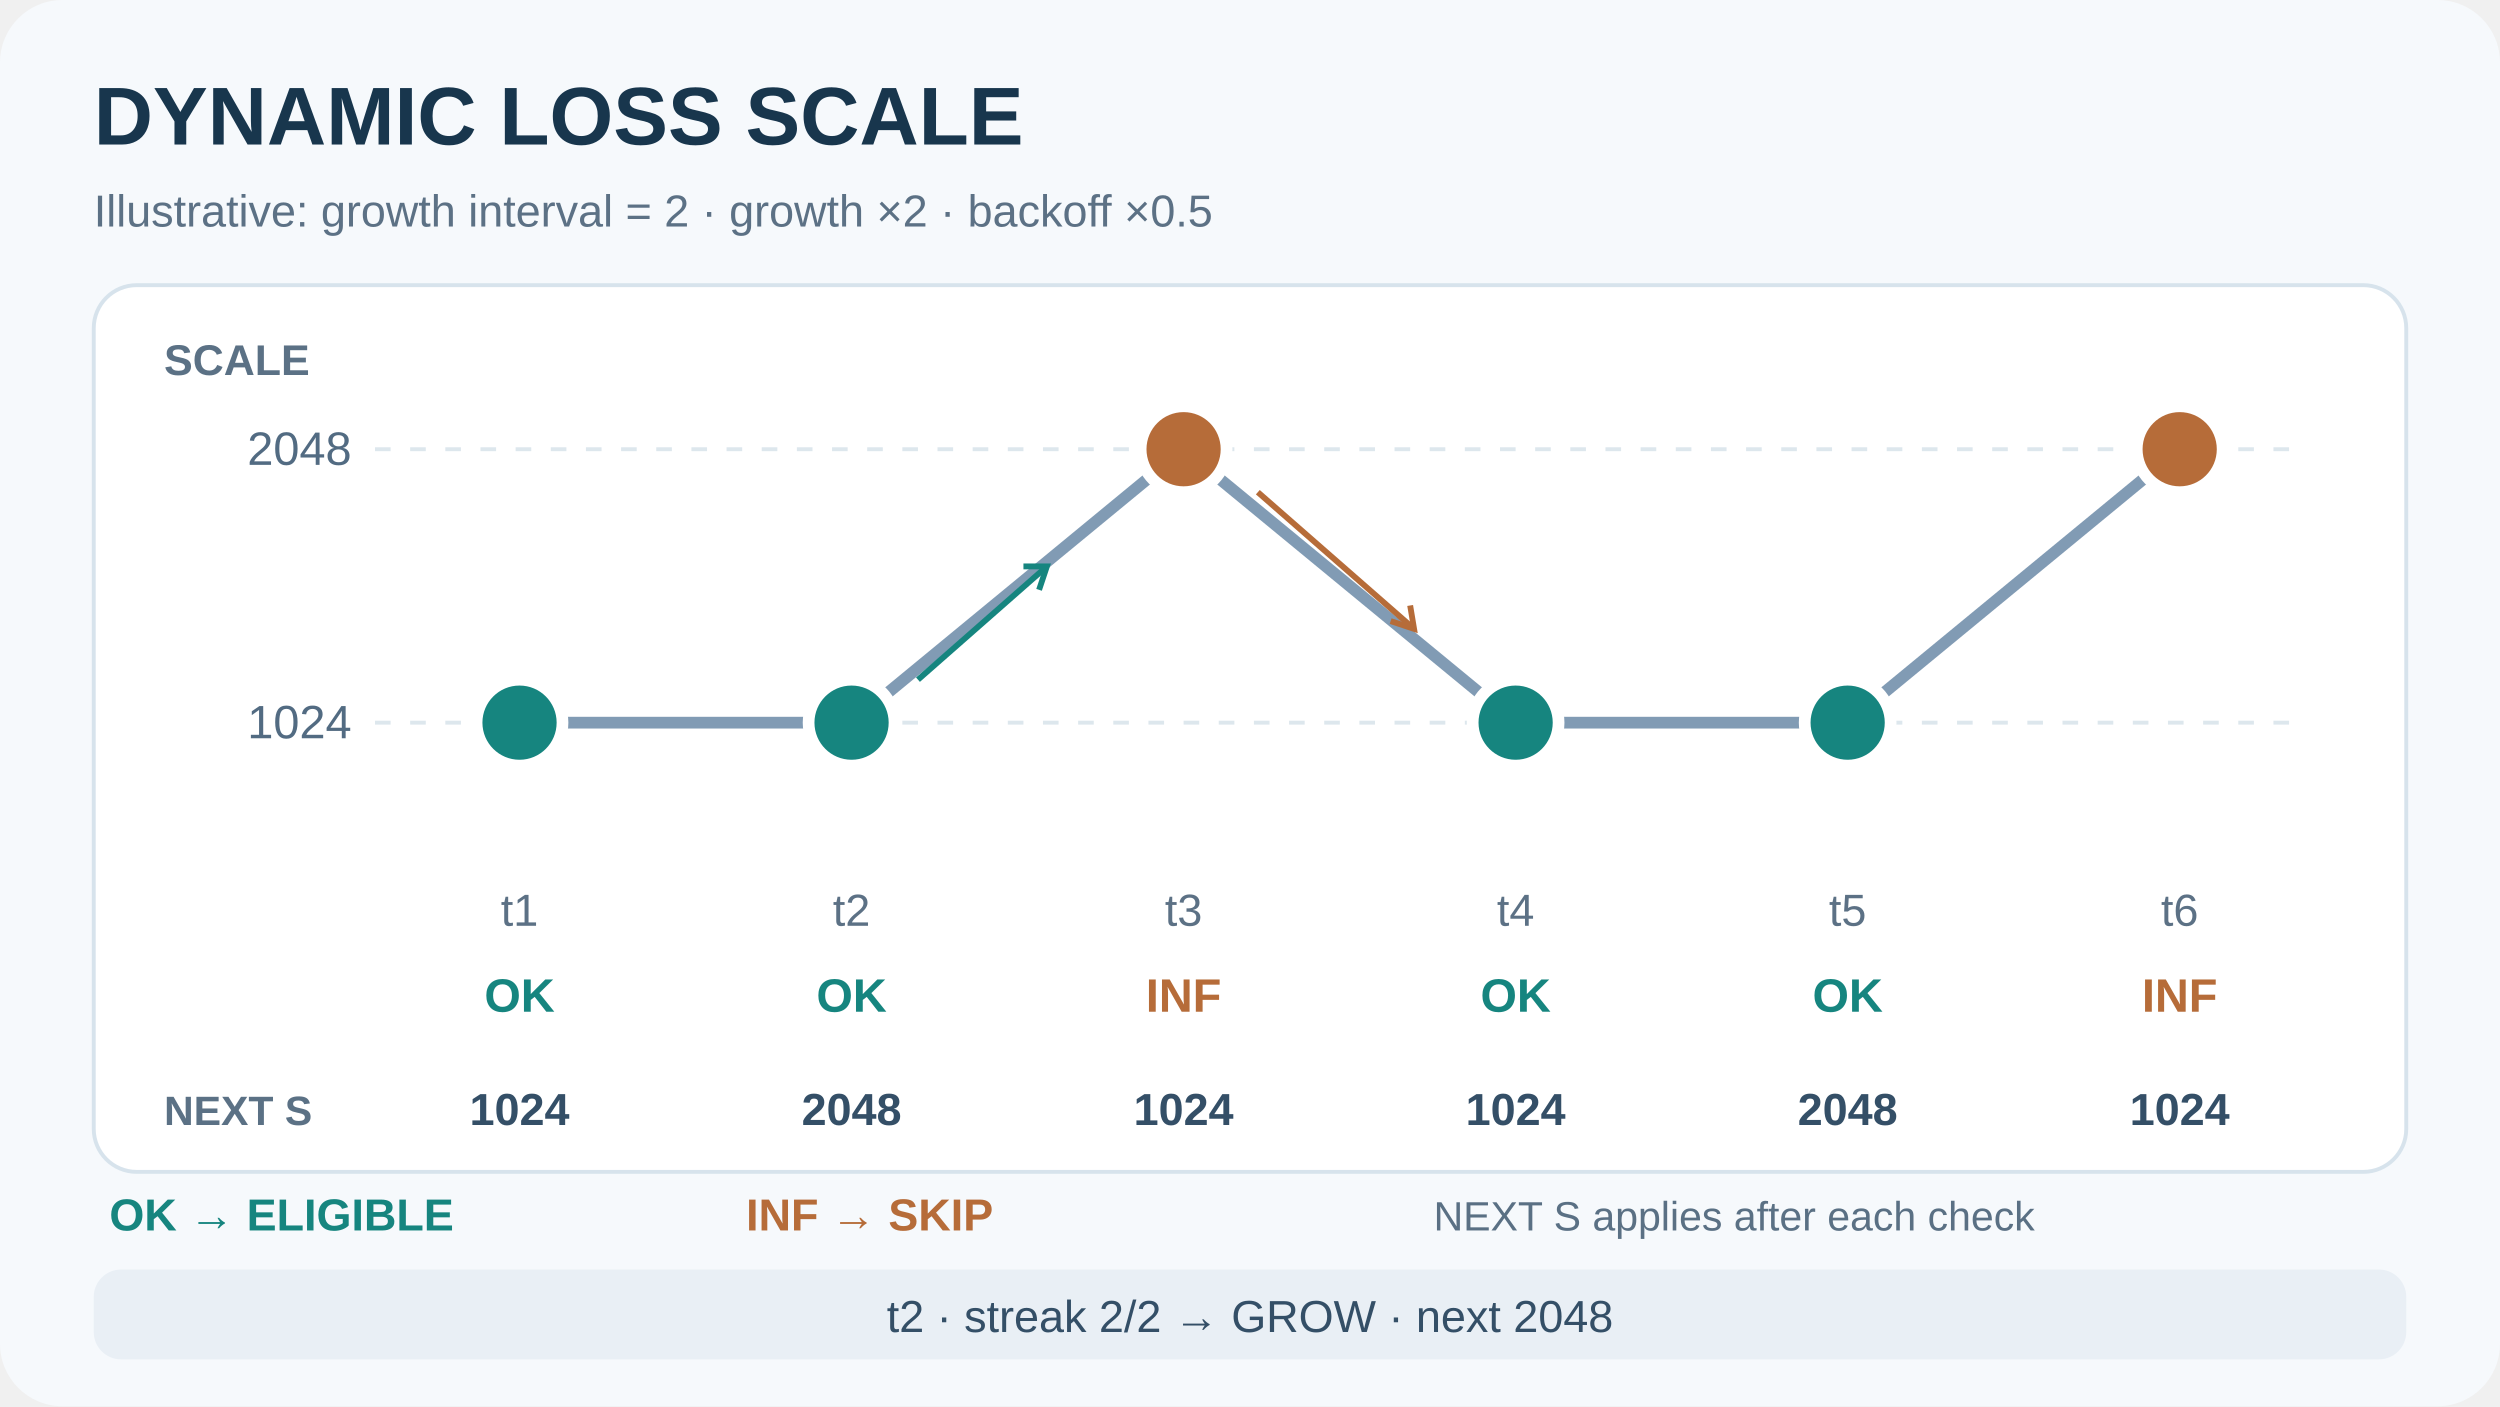
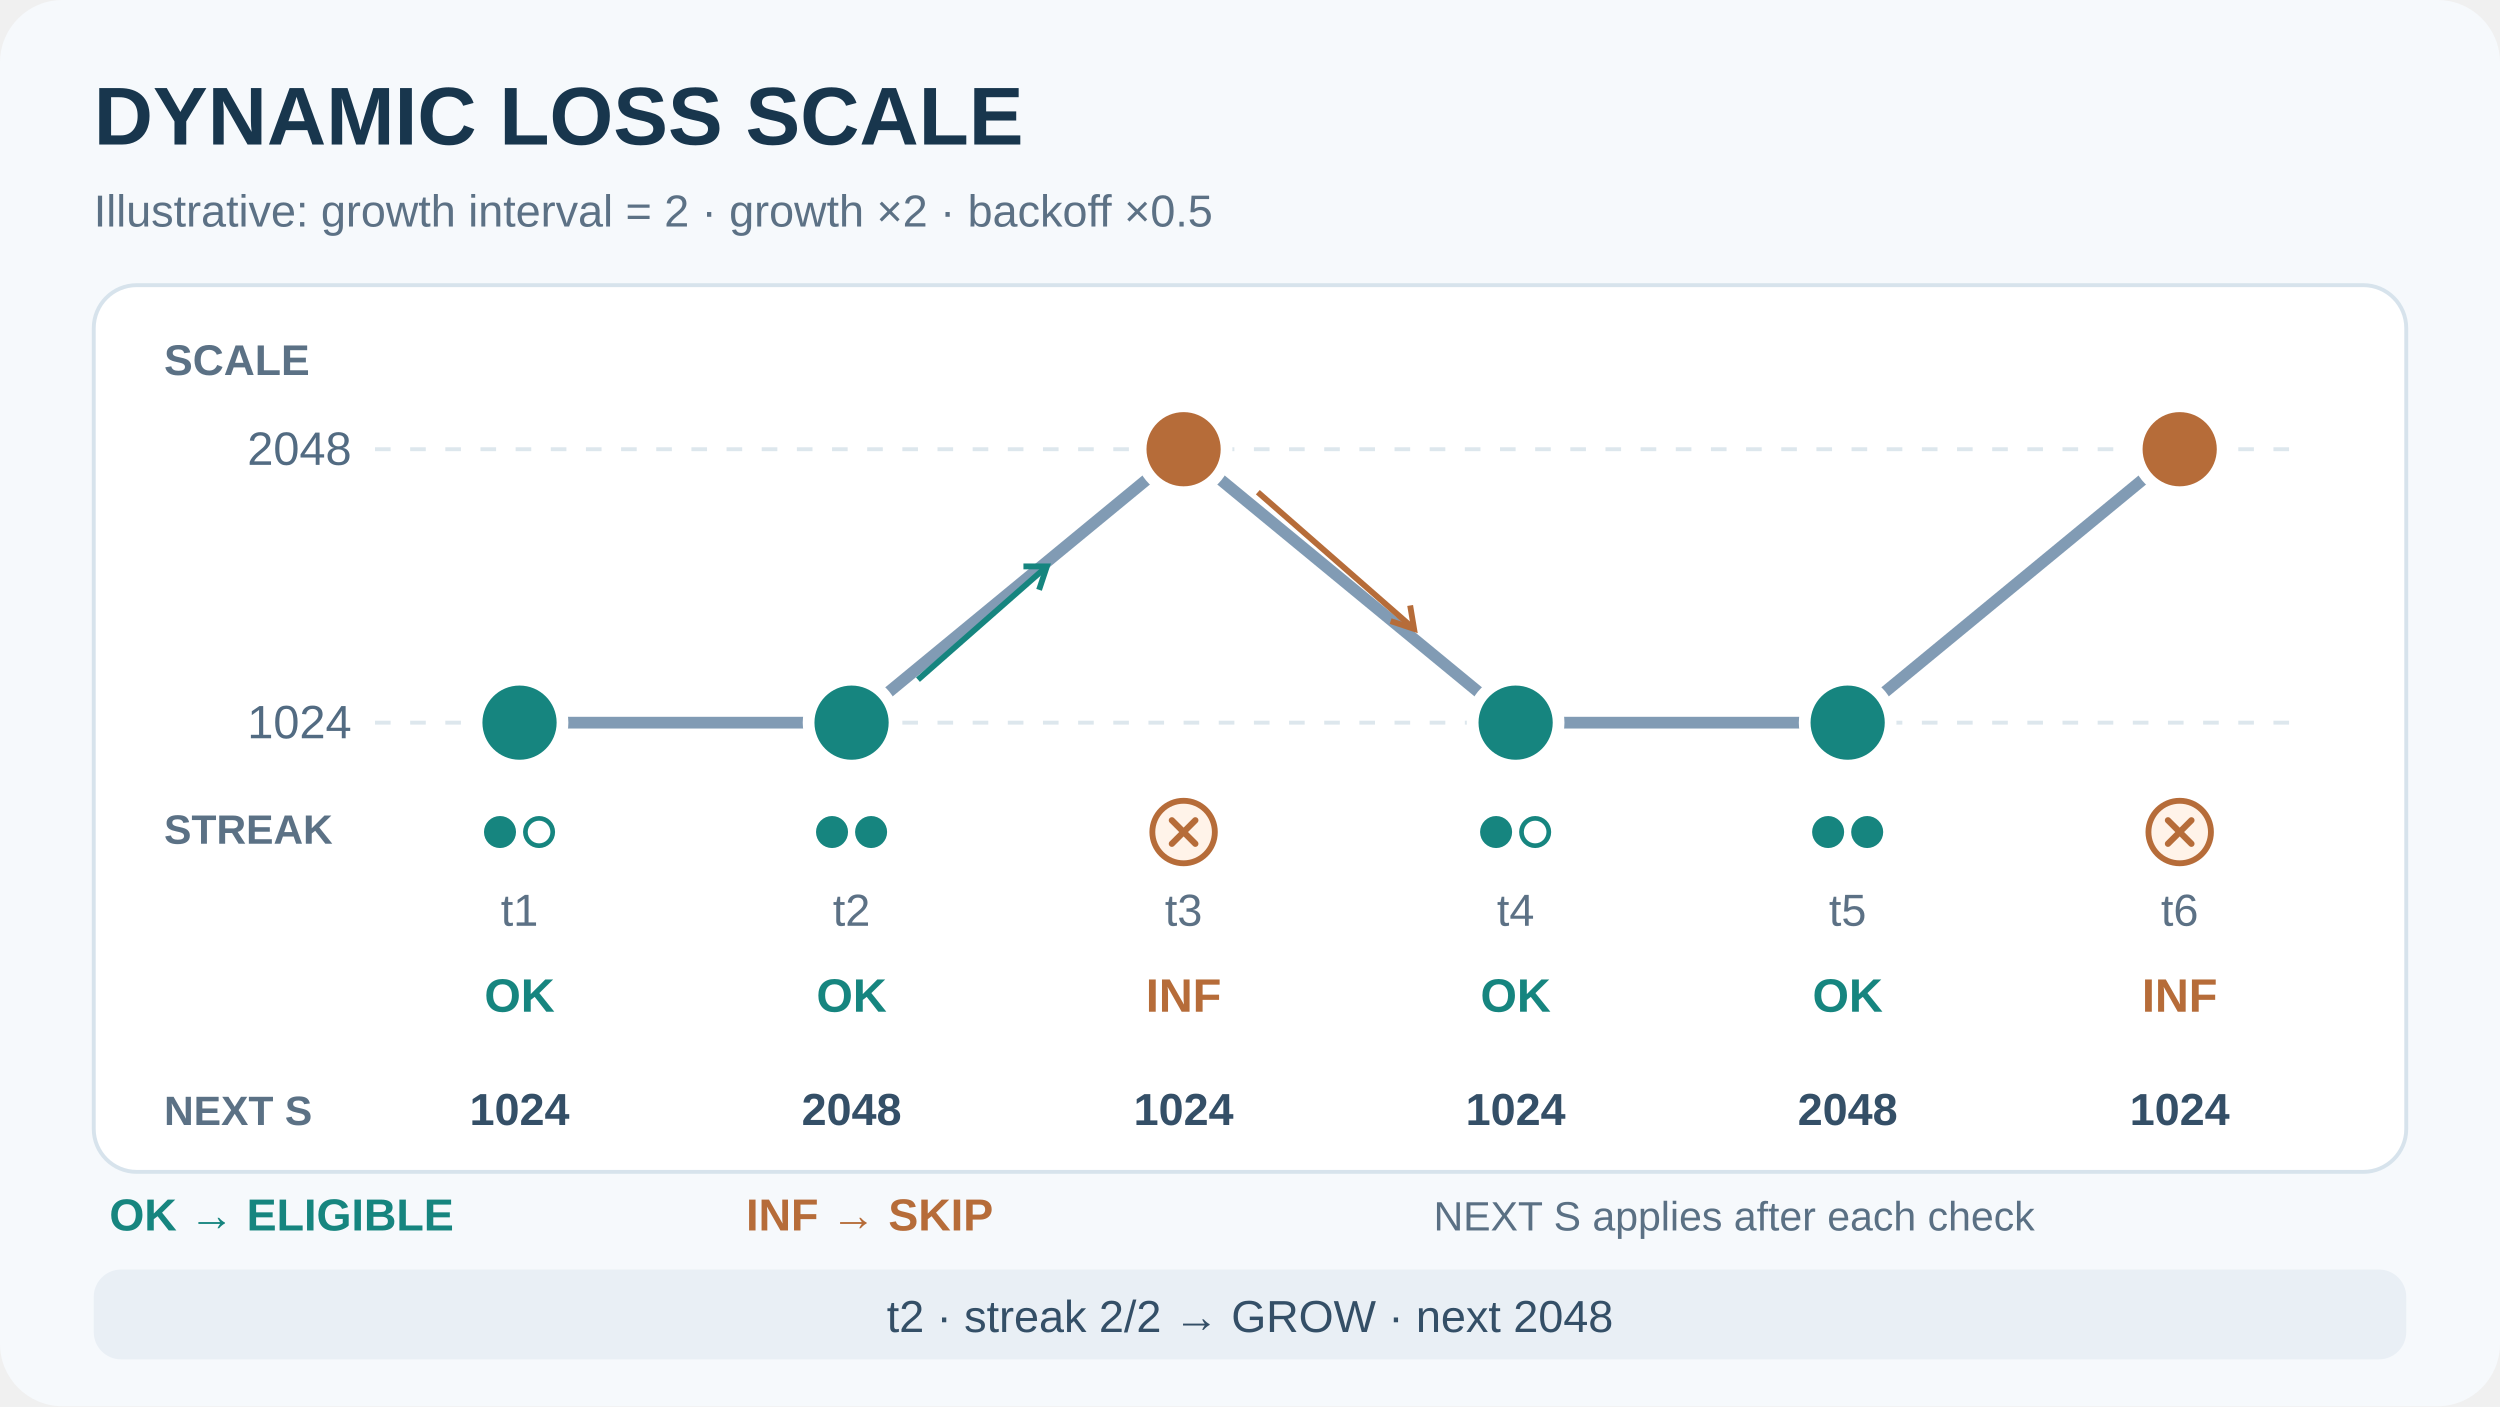
<svg xmlns="http://www.w3.org/2000/svg" width="640" height="360" viewBox="0 0 640 360" role="img" aria-labelledby="gradscaler-title gradscaler-detail">
  <style>text{font-family:Arial,Helvetica,sans-serif}.moving,.live{display:inline}.reduced-only{display:none}@media(prefers-reduced-motion:reduce){.moving,.live{display:none!important}.reduced-only{display:inline!important}}</style>
  <rect width="640" height="360" rx="16" fill="#f6f9fc" />
  <text x="24" y="37" font-size="21" font-weight="750" fill="#18364d">DYNAMIC LOSS SCALE</text>
  <text x="24" y="58" font-size="11.5" fill="#5c7185">Illustrative: growth interval = 2 · growth ×2 · backoff ×0.5</text>
  <rect x="24" y="73" width="592" height="227" rx="11" fill="#ffffff" stroke="#d7e3ec" />
  <text x="42" y="96" font-size="11" fill="#5b7185" font-weight="700">SCALE</text>
  <line x1="96" y1="115" x2="589" y2="115" stroke="#dde7ed" stroke-dasharray="4 5" />
  <line x1="96" y1="185" x2="589" y2="185" stroke="#dde7ed" stroke-dasharray="4 5" />
  <text x="90" y="119" text-anchor="end" font-size="12" fill="#526b82">2048</text>
  <text x="90" y="189" text-anchor="end" font-size="12" fill="#526b82">1024</text>
  <path d="M 133 185 L 218 185 L 303 115 L 388 185 L 473 185 L 558 115" fill="none" stroke="#819bb4" stroke-width="3" stroke-linecap="round" stroke-linejoin="round" />
  <circle cx="133" cy="185" r="11" fill="#16857f" stroke="#fff" stroke-width="3" />
+   <g data-teaching-role="finite-streak-history" aria-label="Synthetic finite-check streak by iteration: one of two; two of two then grow; reset on overflow; one of two; two of two then grow; reset on overflow">
+     <text x="42" y="216" font-size="10.5" font-weight="700" fill="#5b7185">STREAK</text>
+     <circle cx="128" cy="213" r="3.5" fill="#16857f" stroke="#16857f" stroke-width="1.2" />
+     <circle cx="138" cy="213" r="3.5" fill="#fff" stroke="#16857f" stroke-width="1.2" />
+     <circle cx="213" cy="213" r="3.5" fill="#16857f" stroke="#16857f" stroke-width="1.2" />
+     <circle cx="223" cy="213" r="3.5" fill="#16857f" stroke="#16857f" stroke-width="1.2" />
+     <circle cx="303" cy="213" r="8" fill="#fff3e9" stroke="#b66c39" stroke-width="1.5" />
+     <path d="M 300 210 L 306 216 M 306 210 L 300 216" stroke="#b66c39" stroke-width="1.6" stroke-linecap="round" />
+     <circle cx="383" cy="213" r="3.5" fill="#16857f" stroke="#16857f" stroke-width="1.2" />
+     <circle cx="393" cy="213" r="3.5" fill="#fff" stroke="#16857f" stroke-width="1.2" />
+     <circle cx="468" cy="213" r="3.5" fill="#16857f" stroke="#16857f" stroke-width="1.2" />
+     <circle cx="478" cy="213" r="3.5" fill="#16857f" stroke="#16857f" stroke-width="1.2" />
+     <circle cx="558" cy="213" r="8" fill="#fff3e9" stroke="#b66c39" stroke-width="1.5" />
+     <path d="M 555 210 L 561 216 M 561 210 L 555 216" stroke="#b66c39" stroke-width="1.6" stroke-linecap="round" />
+   </g>
  <text x="133" y="237" text-anchor="middle" font-size="11.5" fill="#5c7185">t1</text>
  <text x="133" y="259" text-anchor="middle" font-size="12" font-weight="700" fill="#16857f">OK</text>
  <circle cx="218" cy="185" r="11" fill="#16857f" stroke="#fff" stroke-width="3" />
  <text x="218" y="237" text-anchor="middle" font-size="11.5" fill="#5c7185">t2</text>
  <text x="218" y="259" text-anchor="middle" font-size="12" font-weight="700" fill="#16857f">OK</text>
  <circle cx="303" cy="115" r="11" fill="#b66c39" stroke="#fff" stroke-width="3" />
  <text x="303" y="237" text-anchor="middle" font-size="11.5" fill="#5c7185">t3</text>
  <text x="303" y="259" text-anchor="middle" font-size="12" font-weight="700" fill="#b66c39">INF</text>
  <circle cx="388" cy="185" r="11" fill="#16857f" stroke="#fff" stroke-width="3" />
  <text x="388" y="237" text-anchor="middle" font-size="11.5" fill="#5c7185">t4</text>
  <text x="388" y="259" text-anchor="middle" font-size="12" font-weight="700" fill="#16857f">OK</text>
  <circle cx="473" cy="185" r="11" fill="#16857f" stroke="#fff" stroke-width="3" />
  <text x="473" y="237" text-anchor="middle" font-size="11.5" fill="#5c7185">t5</text>
  <text x="473" y="259" text-anchor="middle" font-size="12" font-weight="700" fill="#16857f">OK</text>
  <circle cx="558" cy="115" r="11" fill="#b66c39" stroke="#fff" stroke-width="3" />
  <text x="558" y="237" text-anchor="middle" font-size="11.5" fill="#5c7185">t6</text>
  <text x="558" y="259" text-anchor="middle" font-size="12" font-weight="700" fill="#b66c39">INF</text>
  <path d="M 235 174 L 268 145" stroke="#16857f" stroke-width="1.5" fill="none" />
  <path d="M 262 145 L 268 145 L 266 151" fill="none" stroke="#16857f" stroke-width="1.5" />
  <path d="M 322 126 L 362 161" stroke="#b66c39" stroke-width="1.5" fill="none" />
  <path d="M 356 159 L 362 161 L 361 155" fill="none" stroke="#b66c39" stroke-width="1.5" />
  <g data-teaching-role="next-scale-row">
    <text x="42" y="288" font-size="10.5" font-weight="700" fill="#5b7185">NEXT S</text>
    <text x="133" y="288" text-anchor="middle" font-size="11.5" font-weight="700" fill="#344f67">1024</text>
    <text x="218" y="288" text-anchor="middle" font-size="11.5" font-weight="700" fill="#344f67">2048</text>
    <text x="303" y="288" text-anchor="middle" font-size="11.5" font-weight="700" fill="#344f67">1024</text>
    <text x="388" y="288" text-anchor="middle" font-size="11.5" font-weight="700" fill="#344f67">1024</text>
    <text x="473" y="288" text-anchor="middle" font-size="11.5" font-weight="700" fill="#344f67">2048</text>
    <text x="558" y="288" text-anchor="middle" font-size="11.5" font-weight="700" fill="#344f67">1024</text>
  </g>
  <text x="28" y="315" font-size="11.5" fill="#16857f" font-weight="700">OK → ELIGIBLE</text>
  <text x="191" y="315" font-size="11.5" fill="#b66c39" font-weight="700">INF → SKIP</text>
  <text x="367" y="315" font-size="10.5" fill="#5a7084">NEXT S applies after each check</text>
  <rect x="24" y="325" width="592" height="23" rx="7" fill="#e9eff5" />
  <text x="320" y="341" text-anchor="middle" font-size="11.5" fill="#344f67">t2 · streak 2/2 → GROW · next 2048</text>
</svg>
